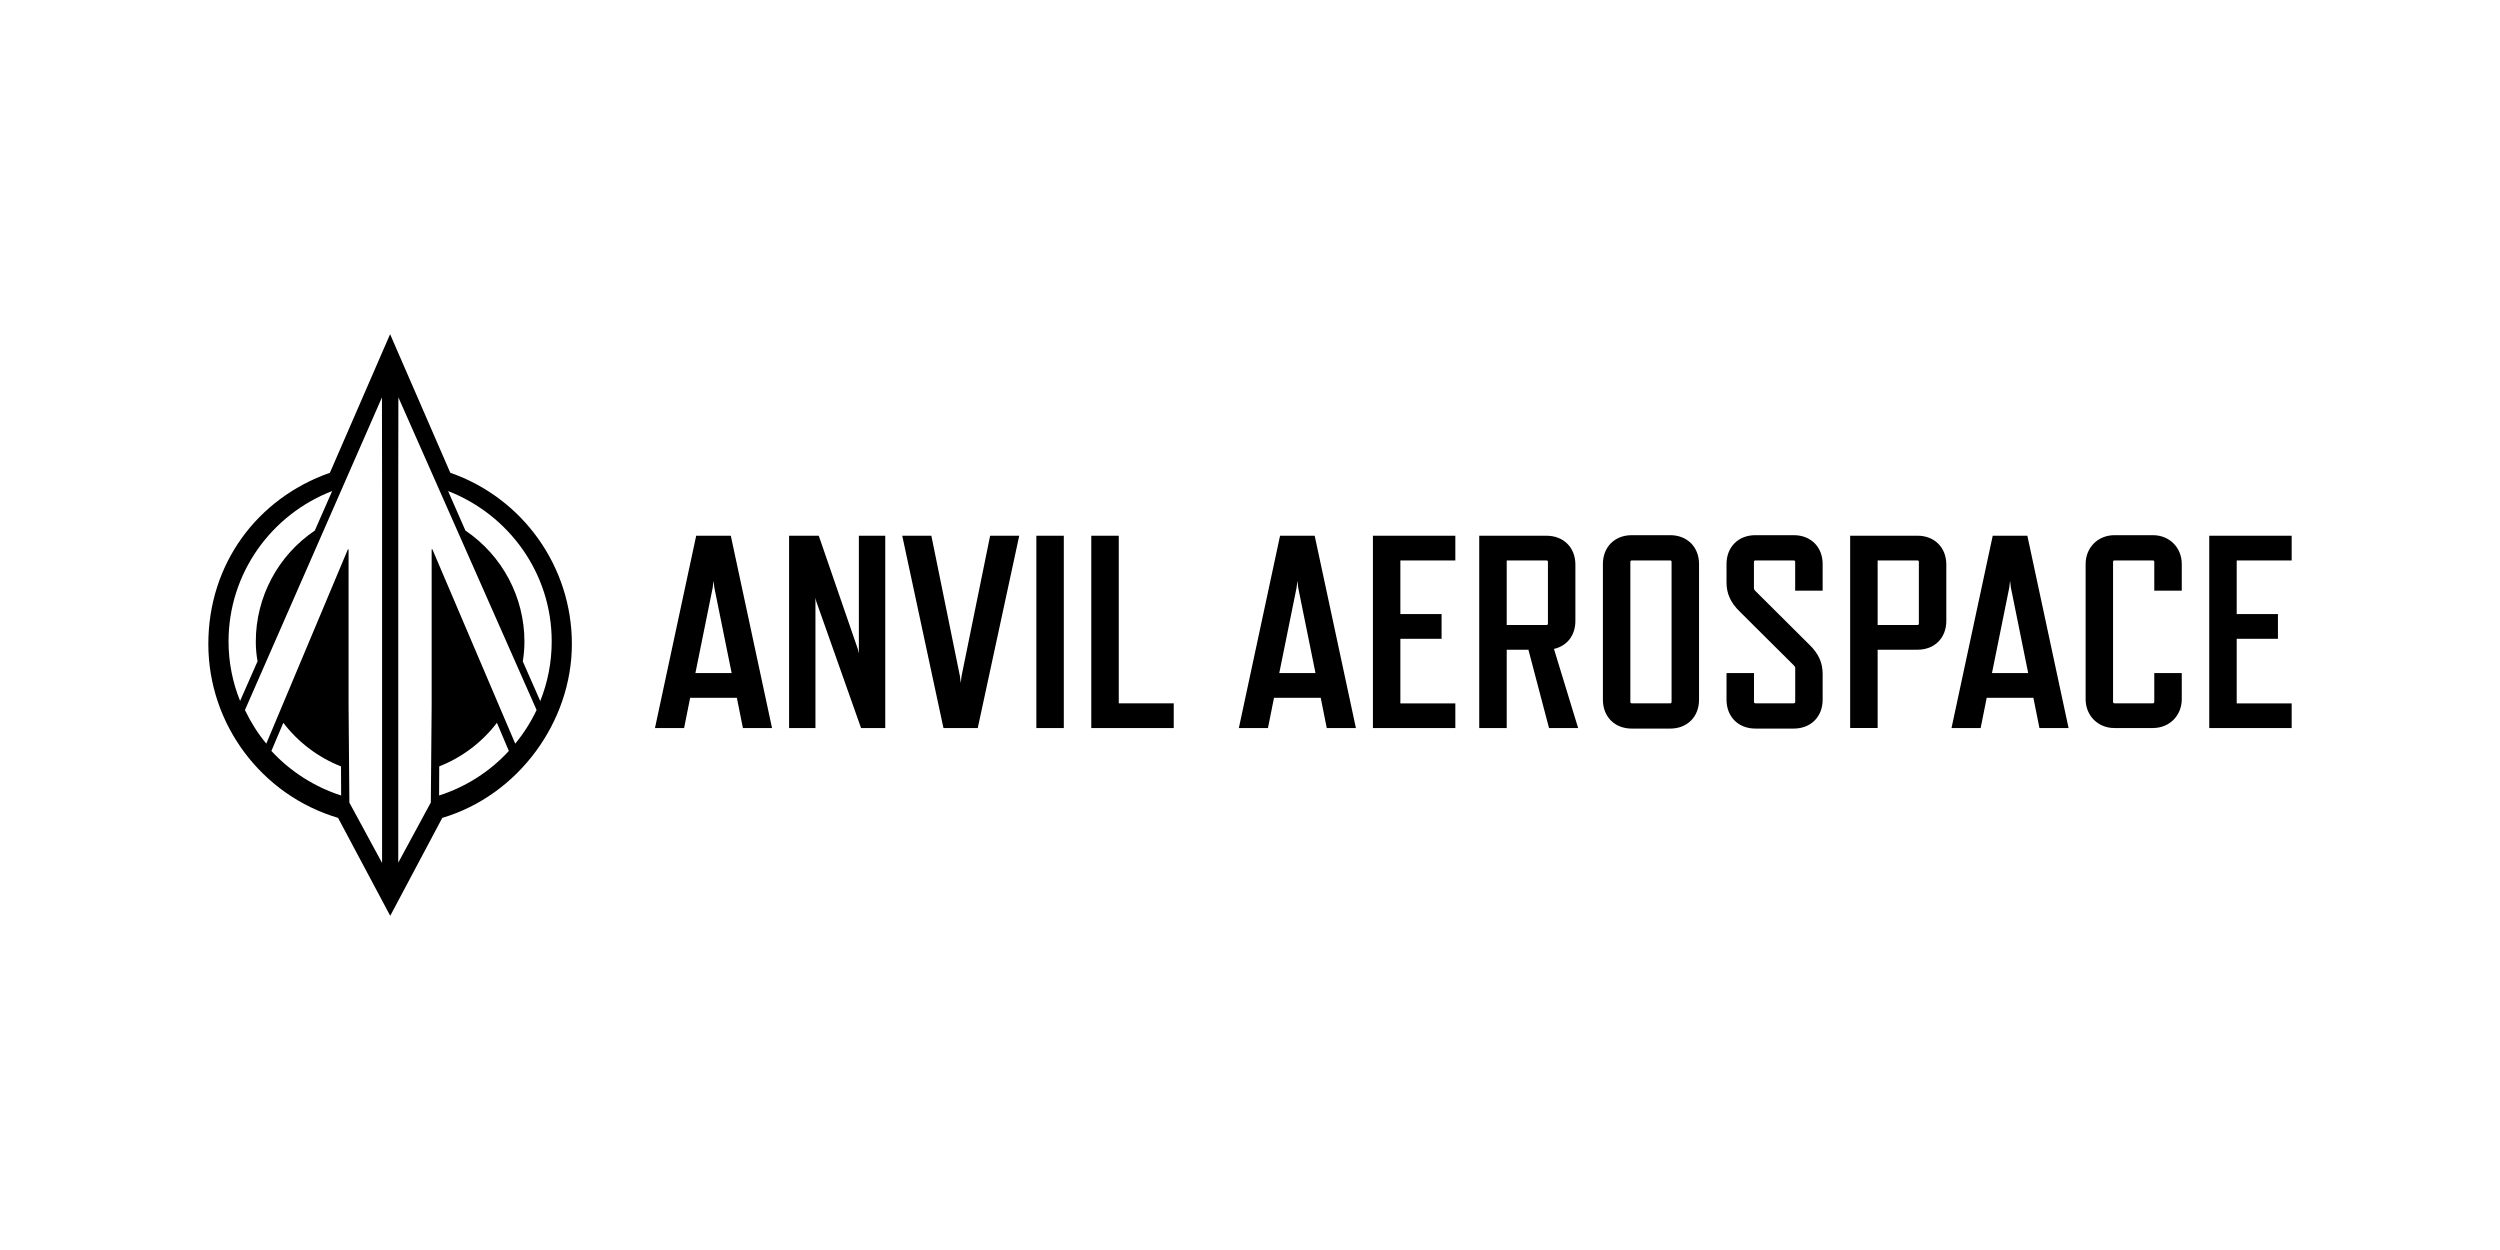
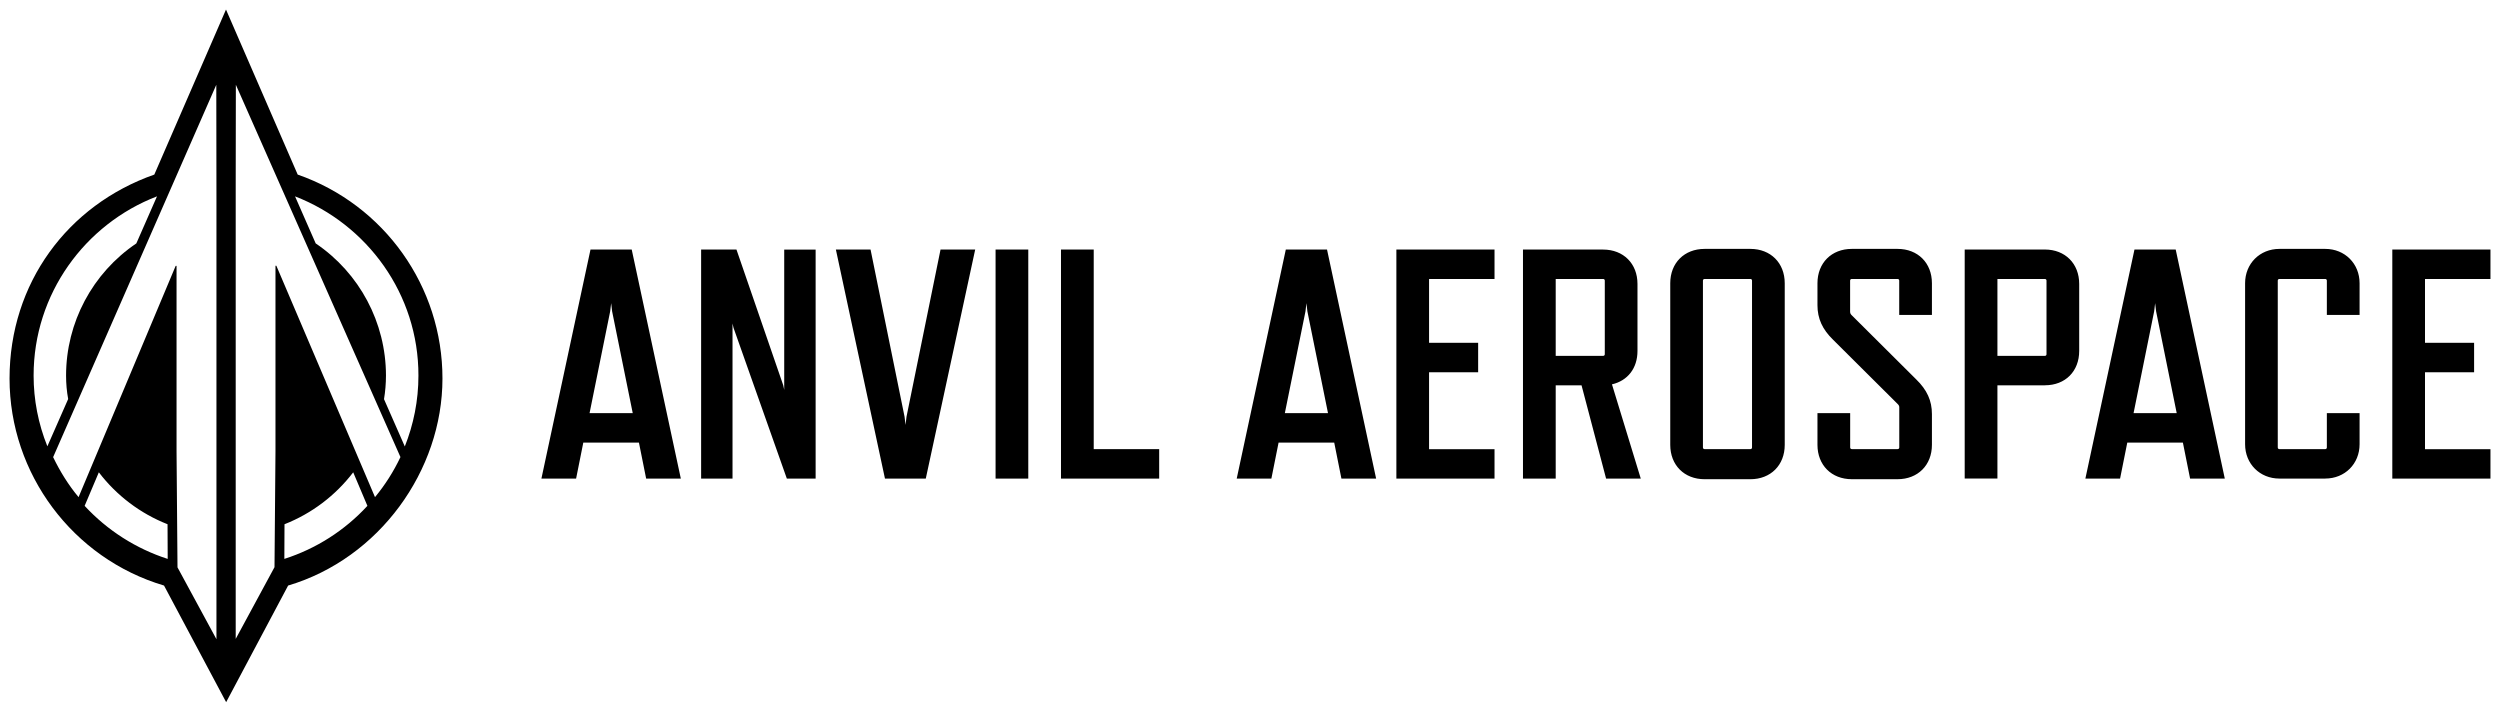
- <svg xmlns="http://www.w3.org/2000/svg" fill="none" viewBox="0 0 156 78">
+ <svg xmlns="http://www.w3.org/2000/svg" height="37.294" width="131" fill="none" viewBox="12.5 20.353 131 37.294">
  <path fill="currentColor" d="m43.065 43.544-.377 1.886H40.87l2.572-12h2.16l2.573 12h-1.817l-.378-1.886zM45.655 42l-1.08-5.332-.05-.43-.052.43L43.393 42h2.265zM53.73 45.43l-2.795-7.904-.051-.223v8.127h-1.645v-12h1.852l2.452 7.115.05.24v-7.354h1.646v12H53.73zM58.872 45.43l-2.572-12h1.817l1.782 8.76.051.429.051-.43 1.783-8.76H63.6L61.011 45.43h-2.143zM64.668 45.43v-12h1.714v12zM68.096 45.43v-12h1.715v10.458h3.43v1.544h-5.144zM82.413 43.544h-2.915l-.378 1.886h-1.816l2.572-12h2.16l2.573 12H82.79zM82.087 42l-1.08-5.332-.05-.43-.05.43L79.826 42h2.264zM85.67 33.43h5.143v1.543h-3.43v3.343h2.572v1.544h-2.572v4.03h3.43v1.543H85.67zM96.659 45.43l-1.286-4.885h-1.354v4.885h-1.715v-12h4.2c1.063 0 1.8.736 1.8 1.799v3.514c0 .909-.515 1.56-1.337 1.75l1.509 4.937h-1.819zM94.019 39h2.486c.05 0 .086-.033.086-.086v-3.856c0-.051-.034-.087-.086-.087h-2.486zM104.22 45.464h-2.399c-1.063 0-1.8-.737-1.8-1.8v-8.47c0-1.062.737-1.799 1.8-1.799h2.399c1.063 0 1.8.737 1.8 1.8v8.47c0 1.062-.737 1.799-1.8 1.799m0-10.493h-2.399c-.051 0-.087.034-.087.087V43.8c0 .051.034.087.087.087h2.399c.051 0 .086-.034.086-.087v-8.743c0-.051-.034-.087-.086-.087M111.935 41.52l-3.377-3.36c-.566-.549-.823-1.115-.823-1.816v-1.15c0-1.062.737-1.799 1.799-1.799h2.4c1.062 0 1.799.737 1.799 1.8v1.662h-1.714v-1.8c0-.05-.034-.086-.087-.086h-2.399c-.051 0-.087.034-.087.087v1.628c0 .086.034.137.087.188l3.377 3.36c.566.55.823 1.115.823 1.817v1.612c0 1.062-.737 1.8-1.799 1.8h-2.4c-1.062 0-1.799-.738-1.799-1.8V42h1.714v1.8c0 .05.034.086.087.086h2.399c.051 0 .087-.034.087-.086v-2.11c0-.068-.034-.12-.087-.17M119.651 40.543h-2.486v4.885h-1.715v-12h4.201c1.062 0 1.799.737 1.799 1.8v3.514c0 1.062-.72 1.8-1.799 1.8zm0-5.572h-2.486v4.03h2.486c.05 0 .086-.034.086-.087v-3.856c0-.051-.034-.087-.086-.087M126.885 43.544h-2.915l-.378 1.886h-1.818l2.572-12h2.161l2.572 12h-1.818l-.378-1.886zM126.559 42l-1.079-5.332-.051-.43-.051.43L124.299 42h2.263zM134.342 45.43h-2.399c-1.029 0-1.8-.771-1.8-1.8v-8.435c0-1.029.771-1.8 1.8-1.8h2.399c1.029 0 1.8.771 1.8 1.8v1.662h-1.715v-1.8c0-.05-.034-.086-.086-.086h-2.4c-.051 0-.086.034-.086.087V43.8c0 .051.034.087.086.087h2.4c.051 0 .086-.034.086-.087v-1.8h1.715v1.63c0 1.028-.771 1.799-1.8 1.799M137.857 33.43H143v1.543h-3.43v3.343h2.573v1.544h-2.573v4.03H143v1.543h-5.143z" />
  <path fill="currentColor" fill-rule="evenodd" d="m24.342 20.853 3.757 8.648a11.31 11.31 0 0 1 7.586 10.687c0 4.826-3.314 9.429-8.087 10.848l-3.248 6.111-3.255-6.111C16.314 49.616 13 45.182 13 40.188c0-4.993 3.041-9.09 7.586-10.687zm9.14 23.454a10 10 0 0 1-1.332 2.096l-5.17-12.127h-.045v9.73l-.051 6.067-2.033 3.758v-23.8l.008-5.236 8.625 19.51zM21.287 49.64l-.008-1.817a8.4 8.4 0 0 1-3.6-2.721l-.744 1.758a10.2 10.2 0 0 0 4.353 2.78zm7.755-16.533-1.082-2.465c3.778 1.464 6.473 5.119 6.466 9.392 0 1.317-.258 2.566-.714 3.714l-1.09-2.479q.101-.606.103-1.235a8.37 8.37 0 0 0-3.683-6.927m-9.397 0a8.36 8.36 0 0 0-3.683 6.927q0 .631.11 1.228l-1.09 2.478a9.9 9.9 0 0 1-.721-3.708c0-4.28 2.688-7.935 6.466-9.391l-1.082 2.464zm7.755 16.533.008-1.817a8.4 8.4 0 0 0 3.6-2.721l.744 1.758a10.1 10.1 0 0 1-4.354 2.78zm-5.694-15.357h.045v9.731l.05 6.069 2.041 3.765V30.804l-.008-6.008-8.55 19.511c.362.75.804 1.464 1.333 2.096z" clip-rule="evenodd" />
</svg>
